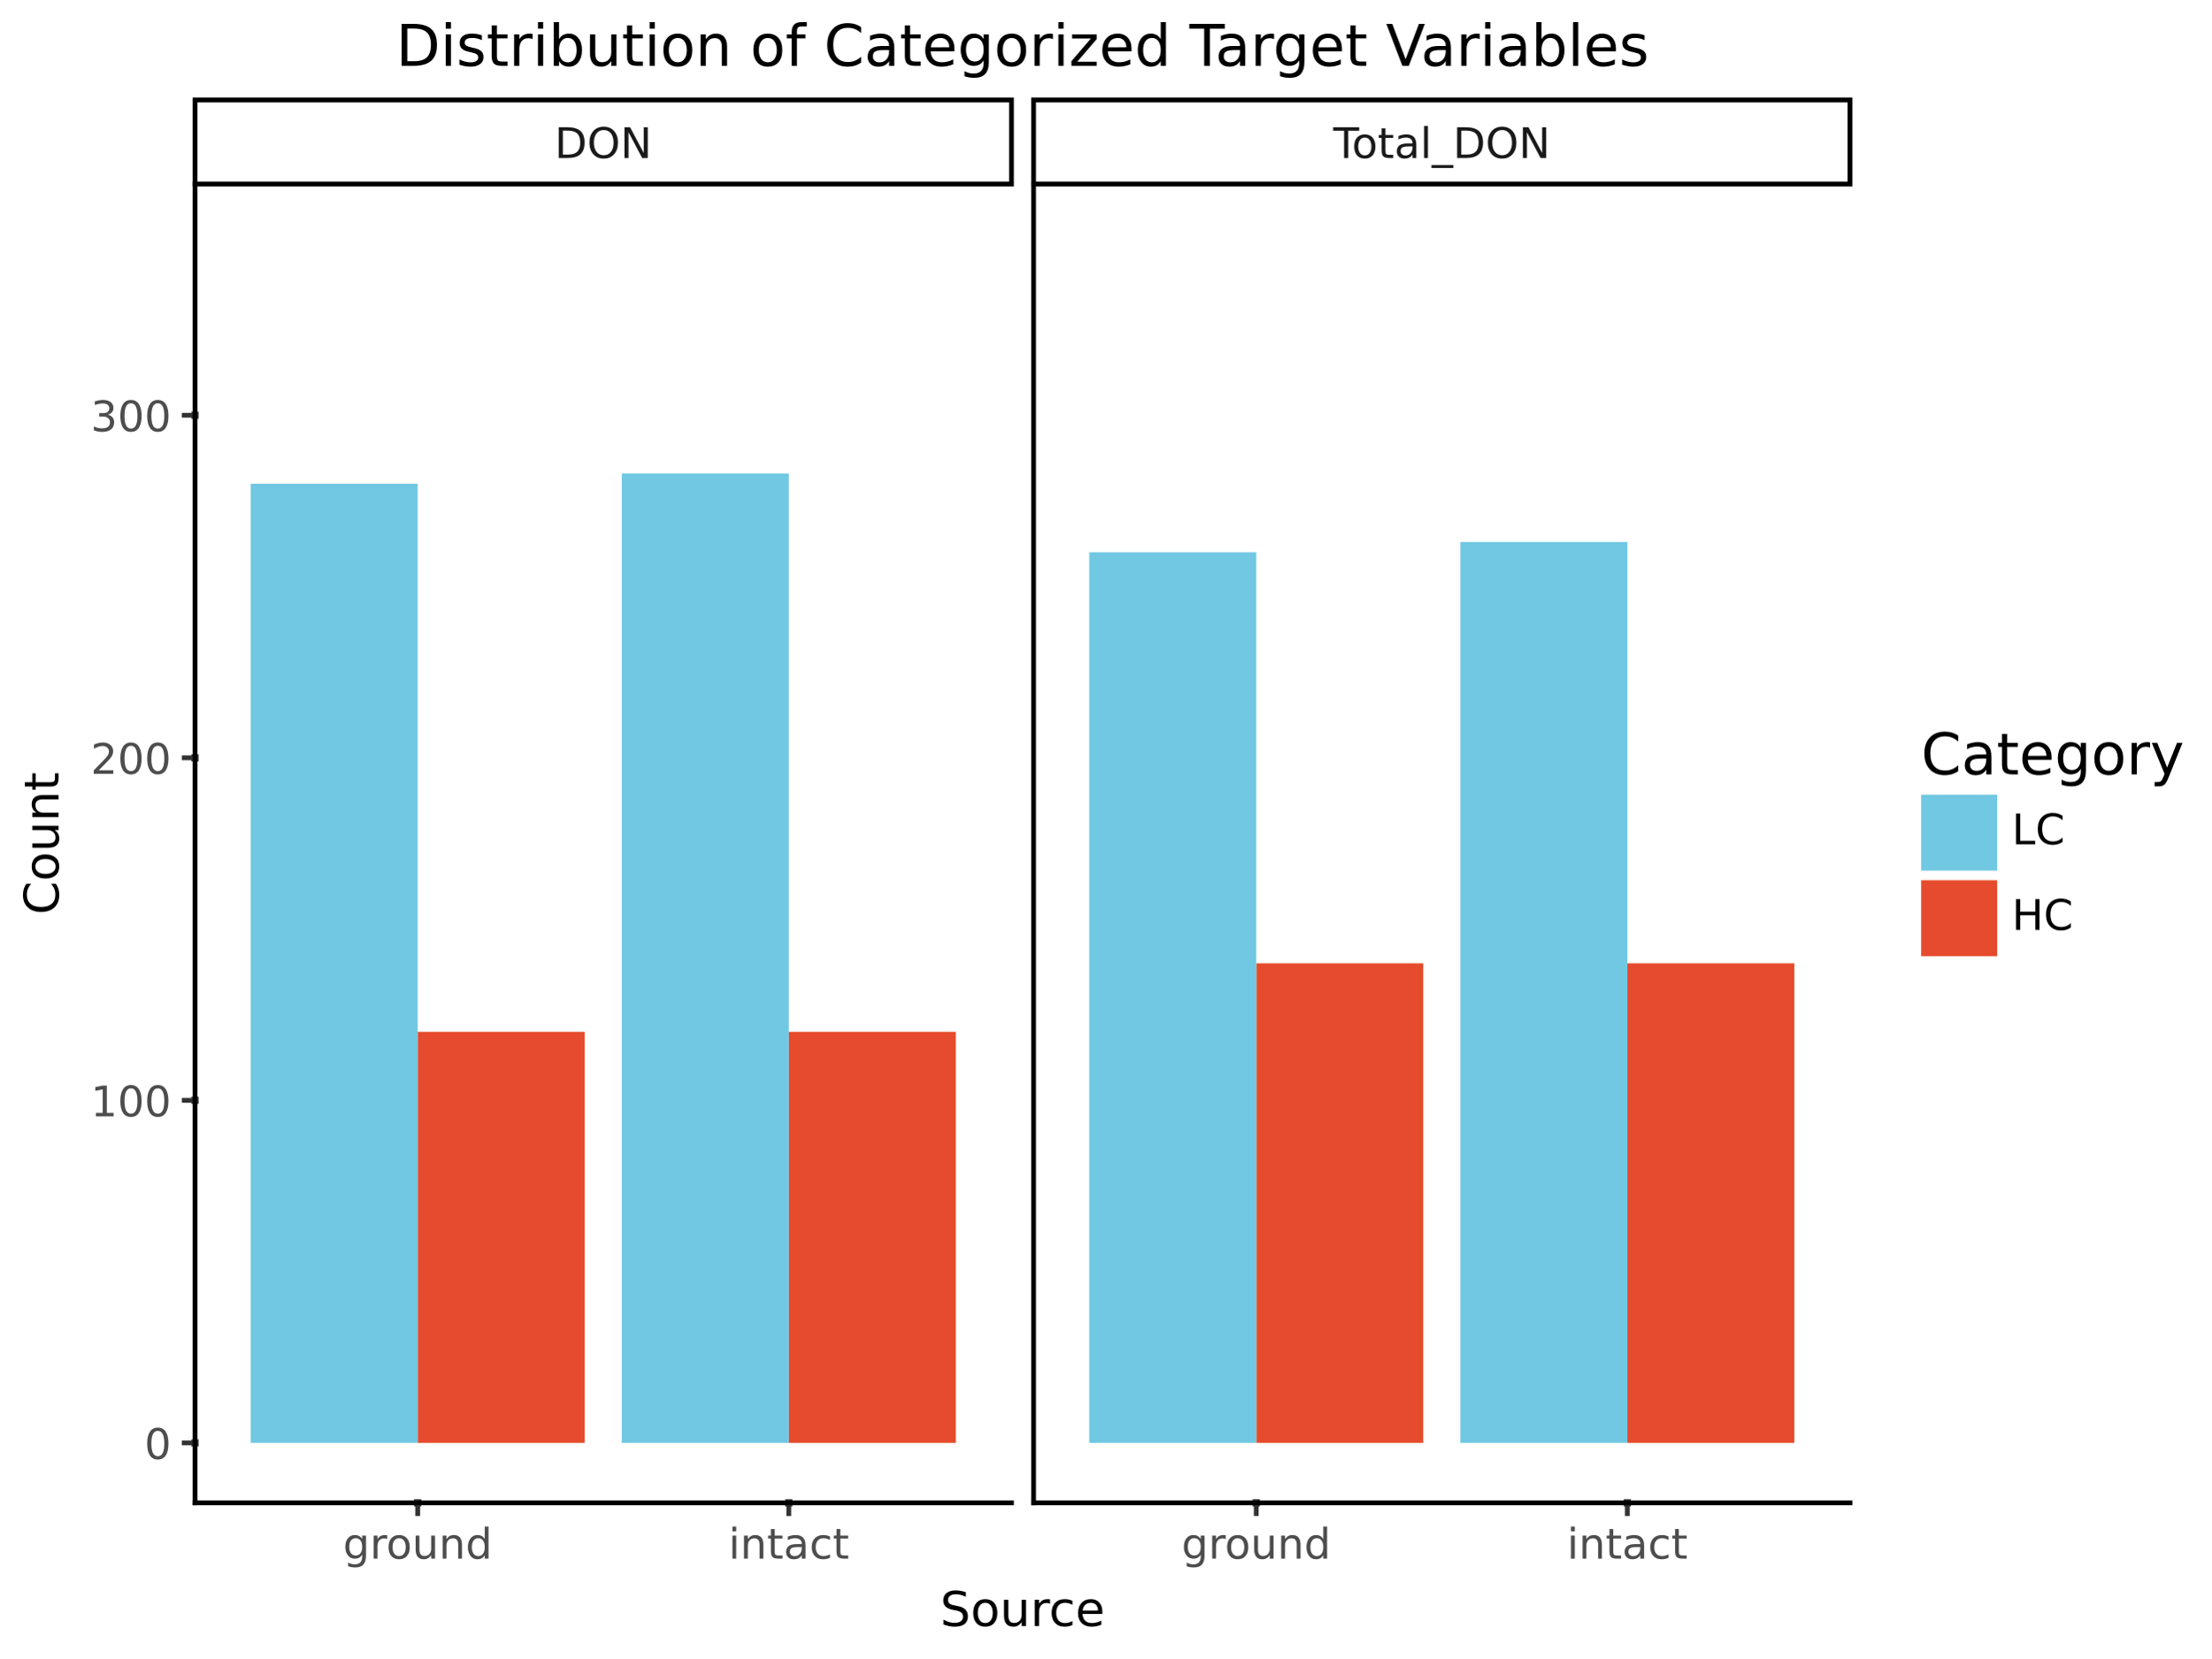
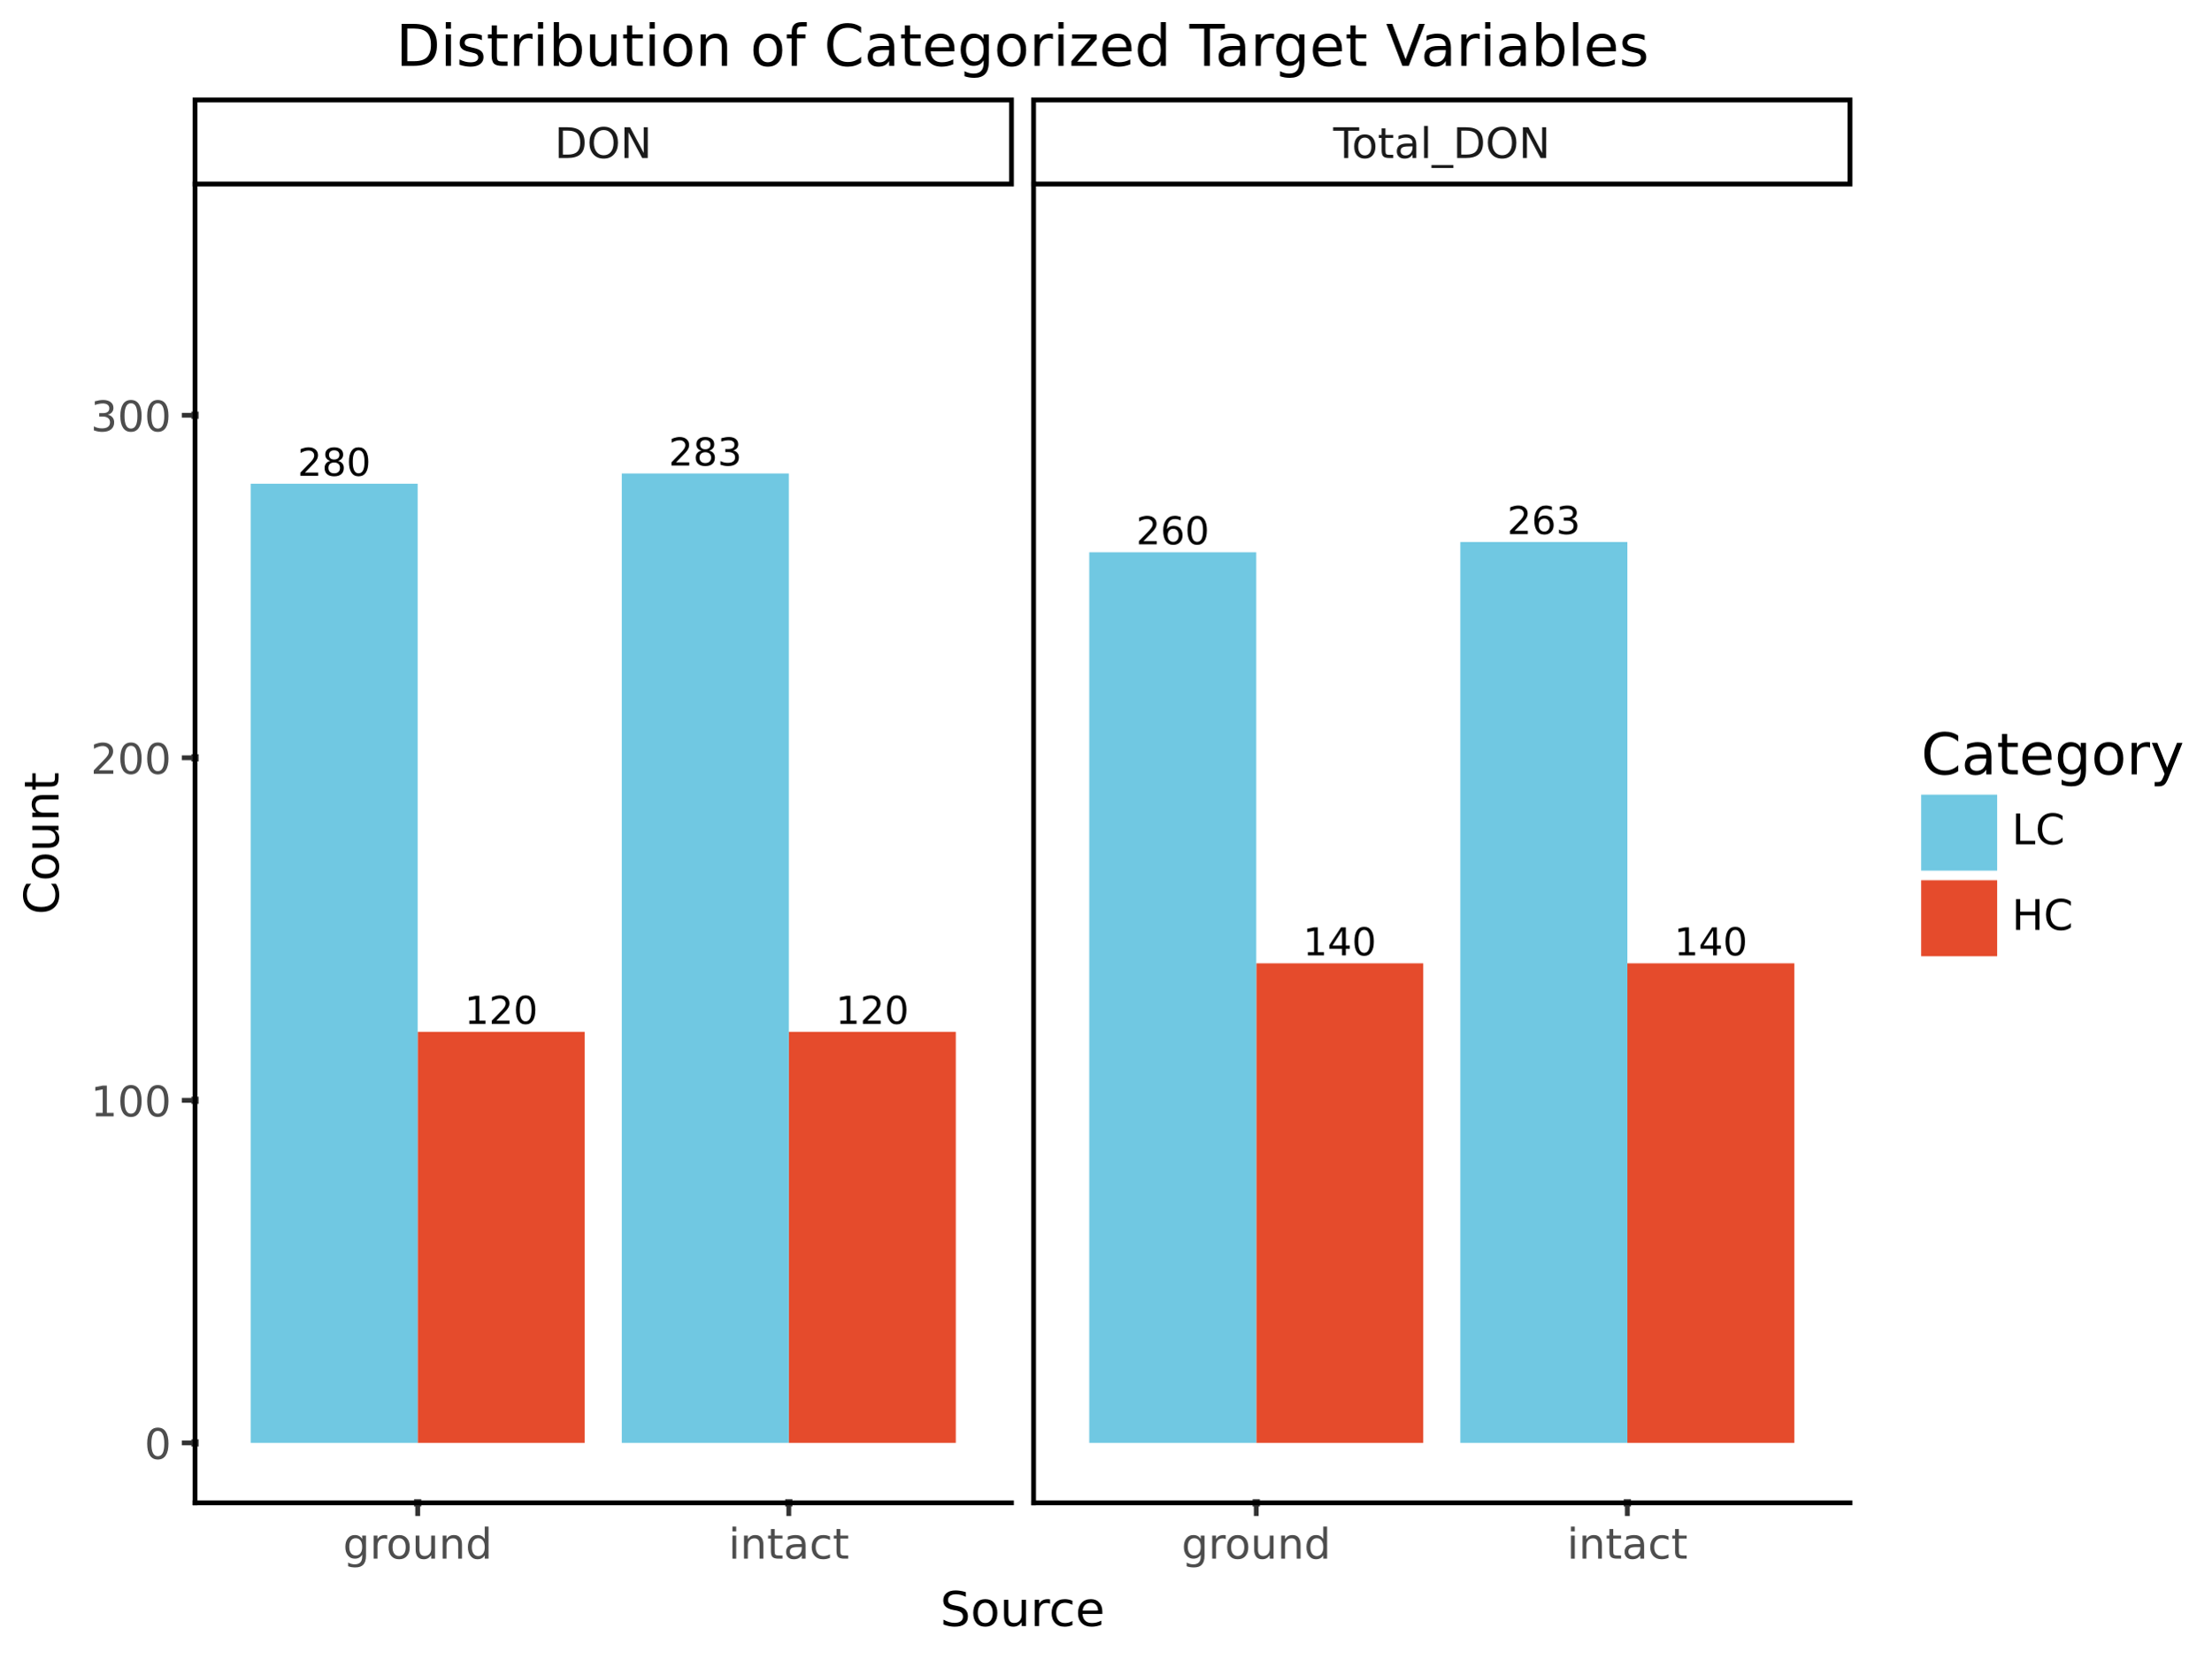
<svg xmlns="http://www.w3.org/2000/svg" xmlns:xlink="http://www.w3.org/1999/xlink" width="460.8pt" height="345.6pt" viewBox="0 0 460.8 345.6" version="1.1">
  <defs>
    <style type="text/css">*{stroke-linejoin: round; stroke-linecap: butt}</style>
  </defs>
  <g id="figure_1">
    <g id="patch_1">
      <path d="M 0 345.6  L 460.8 345.6  L 460.8 0  L 0 0  z " style="fill: #ffffff" />
    </g>
    <g id="patch_2">
      <path d="M 0 345.6  L 460.8 345.6  L 460.8 0  L 0 0  L 0 345.6  z " style="fill: none; stroke: #ffffff; stroke-linejoin: miter" />
    </g>
    <g id="axes_1">
      <g id="patch_3">
        <path d="M 40.641 313.239  L 210.792 313.239  L 210.792 38.353  L 40.641 38.353  z " style="fill: #ffffff" />
      </g>
      <g id="matplotlib.axis_1">
        <g id="xtick_1">
          <g id="line2d_1">
            <path d="M 87.046 313.239  " style="fill: none; stroke: #333333; stroke-width: 1.5; stroke-linecap: square" />
            <defs>
-               <path id="m7ee382218b" d="M 0 0  L 0 2.75  " style="stroke: #333333" />
+               <path id="m50b5c783ea" d="M 0 0  L 0 2.75  " style="stroke: #333333" />
            </defs>
            <g>
-               <use xlink:href="#m7ee382218b" x="87.046" y="313.239" style="fill: #333333; stroke: #333333" />
+               <use xlink:href="#m50b5c783ea" x="87.046" y="313.239" style="fill: #333333; stroke: #333333" />
            </g>
          </g>
          <g id="text_1">
            <g style="fill: #4d4d4d" transform="translate(71.48017 324.8757) scale(0.088 -0.088)">
              <defs>
                <path id="DejaVuSans-67" d="M 2906 1791  Q 2906 2416 2648 2759  Q 2391 3103 1925 3103  Q 1463 3103 1205 2759  Q 947 2416 947 1791  Q 947 1169 1205 825  Q 1463 481 1925 481  Q 2391 481 2648 825  Q 2906 1169 2906 1791  z M 3481 434  Q 3481 -459 3084 -895  Q 2688 -1331 1869 -1331  Q 1566 -1331 1297 -1286  Q 1028 -1241 775 -1147  L 775 -588  Q 1028 -725 1275 -790  Q 1522 -856 1778 -856  Q 2344 -856 2625 -561  Q 2906 -266 2906 331  L 2906 616  Q 2728 306 2450 153  Q 2172 0 1784 0  Q 1141 0 747 490  Q 353 981 353 1791  Q 353 2603 747 3093  Q 1141 3584 1784 3584  Q 2172 3584 2450 3431  Q 2728 3278 2906 2969  L 2906 3500  L 3481 3500  L 3481 434  z " transform="scale(0.015625)" />
                <path id="DejaVuSans-72" d="M 2631 2963  Q 2534 3019 2420 3045  Q 2306 3072 2169 3072  Q 1681 3072 1420 2755  Q 1159 2438 1159 1844  L 1159 0  L 581 0  L 581 3500  L 1159 3500  L 1159 2956  Q 1341 3275 1631 3429  Q 1922 3584 2338 3584  Q 2397 3584 2469 3576  Q 2541 3569 2628 3553  L 2631 2963  z " transform="scale(0.015625)" />
                <path id="DejaVuSans-6f" d="M 1959 3097  Q 1497 3097 1228 2736  Q 959 2375 959 1747  Q 959 1119 1226 758  Q 1494 397 1959 397  Q 2419 397 2687 759  Q 2956 1122 2956 1747  Q 2956 2369 2687 2733  Q 2419 3097 1959 3097  z M 1959 3584  Q 2709 3584 3137 3096  Q 3566 2609 3566 1747  Q 3566 888 3137 398  Q 2709 -91 1959 -91  Q 1206 -91 779 398  Q 353 888 353 1747  Q 353 2609 779 3096  Q 1206 3584 1959 3584  z " transform="scale(0.015625)" />
                <path id="DejaVuSans-75" d="M 544 1381  L 544 3500  L 1119 3500  L 1119 1403  Q 1119 906 1312 657  Q 1506 409 1894 409  Q 2359 409 2629 706  Q 2900 1003 2900 1516  L 2900 3500  L 3475 3500  L 3475 0  L 2900 0  L 2900 538  Q 2691 219 2414 64  Q 2138 -91 1772 -91  Q 1169 -91 856 284  Q 544 659 544 1381  z M 1991 3584  L 1991 3584  z " transform="scale(0.015625)" />
                <path id="DejaVuSans-6e" d="M 3513 2113  L 3513 0  L 2938 0  L 2938 2094  Q 2938 2591 2744 2837  Q 2550 3084 2163 3084  Q 1697 3084 1428 2787  Q 1159 2491 1159 1978  L 1159 0  L 581 0  L 581 3500  L 1159 3500  L 1159 2956  Q 1366 3272 1645 3428  Q 1925 3584 2291 3584  Q 2894 3584 3203 3211  Q 3513 2838 3513 2113  z " transform="scale(0.015625)" />
                <path id="DejaVuSans-64" d="M 2906 2969  L 2906 4863  L 3481 4863  L 3481 0  L 2906 0  L 2906 525  Q 2725 213 2448 61  Q 2172 -91 1784 -91  Q 1150 -91 751 415  Q 353 922 353 1747  Q 353 2572 751 3078  Q 1150 3584 1784 3584  Q 2172 3584 2448 3432  Q 2725 3281 2906 2969  z M 947 1747  Q 947 1113 1208 752  Q 1469 391 1925 391  Q 2381 391 2643 752  Q 2906 1113 2906 1747  Q 2906 2381 2643 2742  Q 2381 3103 1925 3103  Q 1469 3103 1208 2742  Q 947 2381 947 1747  z " transform="scale(0.015625)" />
              </defs>
              <use xlink:href="#DejaVuSans-67" />
              <use xlink:href="#DejaVuSans-72" transform="translate(63.47656 0)" />
              <use xlink:href="#DejaVuSans-6f" transform="translate(102.3398 0)" />
              <use xlink:href="#DejaVuSans-75" transform="translate(163.5215 0)" />
              <use xlink:href="#DejaVuSans-6e" transform="translate(226.9004 0)" />
              <use xlink:href="#DejaVuSans-64" transform="translate(290.2793 0)" />
            </g>
          </g>
        </g>
        <g id="xtick_2">
          <g id="line2d_2">
            <path d="M 164.387 313.239  " style="fill: none; stroke: #333333; stroke-width: 1.5; stroke-linecap: square" />
            <g>
-               <use xlink:href="#m7ee382218b" x="164.387" y="313.239" style="fill: #333333; stroke: #333333" />
+               <use xlink:href="#m50b5c783ea" x="164.387" y="313.239" style="fill: #333333; stroke: #333333" />
            </g>
          </g>
          <g id="text_2">
            <g style="fill: #4d4d4d" transform="translate(151.8106 324.8757) scale(0.088 -0.088)">
              <defs>
                <path id="DejaVuSans-69" d="M 603 3500  L 1178 3500  L 1178 0  L 603 0  L 603 3500  z M 603 4863  L 1178 4863  L 1178 4134  L 603 4134  L 603 4863  z " transform="scale(0.015625)" />
                <path id="DejaVuSans-74" d="M 1172 4494  L 1172 3500  L 2356 3500  L 2356 3053  L 1172 3053  L 1172 1153  Q 1172 725 1289 603  Q 1406 481 1766 481  L 2356 481  L 2356 0  L 1766 0  Q 1100 0 847 248  Q 594 497 594 1153  L 594 3053  L 172 3053  L 172 3500  L 594 3500  L 594 4494  L 1172 4494  z " transform="scale(0.015625)" />
                <path id="DejaVuSans-61" d="M 2194 1759  Q 1497 1759 1228 1600  Q 959 1441 959 1056  Q 959 750 1161 570  Q 1363 391 1709 391  Q 2188 391 2477 730  Q 2766 1069 2766 1631  L 2766 1759  L 2194 1759  z M 3341 1997  L 3341 0  L 2766 0  L 2766 531  Q 2569 213 2275 61  Q 1981 -91 1556 -91  Q 1019 -91 701 211  Q 384 513 384 1019  Q 384 1609 779 1909  Q 1175 2209 1959 2209  L 2766 2209  L 2766 2266  Q 2766 2663 2505 2880  Q 2244 3097 1772 3097  Q 1472 3097 1187 3025  Q 903 2953 641 2809  L 641 3341  Q 956 3463 1253 3523  Q 1550 3584 1831 3584  Q 2591 3584 2966 3190  Q 3341 2797 3341 1997  z " transform="scale(0.015625)" />
                <path id="DejaVuSans-63" d="M 3122 3366  L 3122 2828  Q 2878 2963 2633 3030  Q 2388 3097 2138 3097  Q 1578 3097 1268 2742  Q 959 2388 959 1747  Q 959 1106 1268 751  Q 1578 397 2138 397  Q 2388 397 2633 464  Q 2878 531 3122 666  L 3122 134  Q 2881 22 2623 -34  Q 2366 -91 2075 -91  Q 1284 -91 818 406  Q 353 903 353 1747  Q 353 2603 823 3093  Q 1294 3584 2113 3584  Q 2378 3584 2631 3529  Q 2884 3475 3122 3366  z " transform="scale(0.015625)" />
              </defs>
              <use xlink:href="#DejaVuSans-69" />
              <use xlink:href="#DejaVuSans-6e" transform="translate(27.7832 0)" />
              <use xlink:href="#DejaVuSans-74" transform="translate(91.16211 0)" />
              <use xlink:href="#DejaVuSans-61" transform="translate(130.3711 0)" />
              <use xlink:href="#DejaVuSans-63" transform="translate(191.6504 0)" />
              <use xlink:href="#DejaVuSans-74" transform="translate(246.6309 0)" />
            </g>
          </g>
        </g>
      </g>
      <g id="matplotlib.axis_2">
        <g id="ytick_1">
          <g id="line2d_3">
            <path d="M 40.641 300.744  " style="fill: none; stroke: #333333; stroke-width: 1.5; stroke-linecap: square" />
            <defs>
-               <path id="m980e51e7d3" d="M 0 0  L -2.75 0  " style="stroke: #333333" />
+               <path id="m306c79e3af" d="M 0 0  L -2.75 0  " style="stroke: #333333" />
            </defs>
            <g>
-               <use xlink:href="#m980e51e7d3" x="40.641" y="300.744" style="fill: #333333; stroke: #333333" />
+               <use xlink:href="#m306c79e3af" x="40.641" y="300.744" style="fill: #333333; stroke: #333333" />
            </g>
          </g>
          <g id="text_3">
            <g style="fill: #4d4d4d" transform="translate(30.09212 304.0876) scale(0.088 -0.088)">
              <defs>
                <path id="DejaVuSans-30" d="M 2034 4250  Q 1547 4250 1301 3770  Q 1056 3291 1056 2328  Q 1056 1369 1301 889  Q 1547 409 2034 409  Q 2525 409 2770 889  Q 3016 1369 3016 2328  Q 3016 3291 2770 3770  Q 2525 4250 2034 4250  z M 2034 4750  Q 2819 4750 3233 4129  Q 3647 3509 3647 2328  Q 3647 1150 3233 529  Q 2819 -91 2034 -91  Q 1250 -91 836 529  Q 422 1150 422 2328  Q 422 3509 836 4129  Q 1250 4750 2034 4750  z " transform="scale(0.015625)" />
              </defs>
              <use xlink:href="#DejaVuSans-30" />
            </g>
          </g>
        </g>
        <g id="ytick_2">
          <g id="line2d_4">
            <path d="M 40.641 229.345  " style="fill: none; stroke: #333333; stroke-width: 1.5; stroke-linecap: square" />
            <g>
-               <use xlink:href="#m980e51e7d3" x="40.641" y="229.345" style="fill: #333333; stroke: #333333" />
+               <use xlink:href="#m306c79e3af" x="40.641" y="229.345" style="fill: #333333; stroke: #333333" />
            </g>
          </g>
          <g id="text_4">
            <g style="fill: #4d4d4d" transform="translate(18.89412 232.6885) scale(0.088 -0.088)">
              <defs>
                <path id="DejaVuSans-31" d="M 794 531  L 1825 531  L 1825 4091  L 703 3866  L 703 4441  L 1819 4666  L 2450 4666  L 2450 531  L 3481 531  L 3481 0  L 794 0  L 794 531  z " transform="scale(0.015625)" />
              </defs>
              <use xlink:href="#DejaVuSans-31" />
              <use xlink:href="#DejaVuSans-30" transform="translate(63.62305 0)" />
              <use xlink:href="#DejaVuSans-30" transform="translate(127.2461 0)" />
            </g>
          </g>
        </g>
        <g id="ytick_3">
          <g id="line2d_5">
            <path d="M 40.641 157.946  " style="fill: none; stroke: #333333; stroke-width: 1.5; stroke-linecap: square" />
            <g>
-               <use xlink:href="#m980e51e7d3" x="40.641" y="157.946" style="fill: #333333; stroke: #333333" />
+               <use xlink:href="#m306c79e3af" x="40.641" y="157.946" style="fill: #333333; stroke: #333333" />
            </g>
          </g>
          <g id="text_5">
            <g style="fill: #4d4d4d" transform="translate(18.89412 161.2895) scale(0.088 -0.088)">
              <defs>
                <path id="DejaVuSans-32" d="M 1228 531  L 3431 531  L 3431 0  L 469 0  L 469 531  Q 828 903 1448 1529  Q 2069 2156 2228 2338  Q 2531 2678 2651 2914  Q 2772 3150 2772 3378  Q 2772 3750 2511 3984  Q 2250 4219 1831 4219  Q 1534 4219 1204 4116  Q 875 4013 500 3803  L 500 4441  Q 881 4594 1212 4672  Q 1544 4750 1819 4750  Q 2544 4750 2975 4387  Q 3406 4025 3406 3419  Q 3406 3131 3298 2873  Q 3191 2616 2906 2266  Q 2828 2175 2409 1742  Q 1991 1309 1228 531  z " transform="scale(0.015625)" />
              </defs>
              <use xlink:href="#DejaVuSans-32" />
              <use xlink:href="#DejaVuSans-30" transform="translate(63.62305 0)" />
              <use xlink:href="#DejaVuSans-30" transform="translate(127.2461 0)" />
            </g>
          </g>
        </g>
        <g id="ytick_4">
          <g id="line2d_6">
            <path d="M 40.641 86.547  " style="fill: none; stroke: #333333; stroke-width: 1.5; stroke-linecap: square" />
            <g>
-               <use xlink:href="#m980e51e7d3" x="40.641" y="86.547" style="fill: #333333; stroke: #333333" />
+               <use xlink:href="#m306c79e3af" x="40.641" y="86.547" style="fill: #333333; stroke: #333333" />
            </g>
          </g>
          <g id="text_6">
            <g style="fill: #4d4d4d" transform="translate(18.89412 89.89043) scale(0.088 -0.088)">
              <defs>
                <path id="DejaVuSans-33" d="M 2597 2516  Q 3050 2419 3304 2112  Q 3559 1806 3559 1356  Q 3559 666 3084 287  Q 2609 -91 1734 -91  Q 1441 -91 1130 -33  Q 819 25 488 141  L 488 750  Q 750 597 1062 519  Q 1375 441 1716 441  Q 2309 441 2620 675  Q 2931 909 2931 1356  Q 2931 1769 2642 2001  Q 2353 2234 1838 2234  L 1294 2234  L 1294 2753  L 1863 2753  Q 2328 2753 2575 2939  Q 2822 3125 2822 3475  Q 2822 3834 2567 4026  Q 2313 4219 1838 4219  Q 1578 4219 1281 4162  Q 984 4106 628 3988  L 628 4550  Q 988 4650 1302 4700  Q 1616 4750 1894 4750  Q 2613 4750 3031 4423  Q 3450 4097 3450 3541  Q 3450 3153 3228 2886  Q 3006 2619 2597 2516  z " transform="scale(0.015625)" />
              </defs>
              <use xlink:href="#DejaVuSans-33" />
              <use xlink:href="#DejaVuSans-30" transform="translate(63.62305 0)" />
              <use xlink:href="#DejaVuSans-30" transform="translate(127.2461 0)" />
            </g>
          </g>
        </g>
        <g id="ytick_5" />
        <g id="ytick_6" />
        <g id="ytick_7" />
        <g id="ytick_8" />
      </g>
      <g id="PolyCollection_1">
-         <path d="M 87.046 300.744  L 87.046 215.065  L 121.849 215.065  L 121.849 300.744  z " clip-path="url(#pac2b90a875)" style="fill: #e54b2c" />
-         <path d="M 52.242 300.744  L 52.242 100.827  L 87.046 100.827  L 87.046 300.744  z " clip-path="url(#pac2b90a875)" style="fill: #70c8e2" />
-         <path d="M 164.387 300.744  L 164.387 215.065  L 199.191 215.065  L 199.191 300.744  z " clip-path="url(#pac2b90a875)" style="fill: #e54b2c" />
-         <path d="M 129.584 300.744  L 129.584 98.685  L 164.387 98.685  L 164.387 300.744  z " clip-path="url(#pac2b90a875)" style="fill: #70c8e2" />
+         <path d="M 87.046 300.744  L 87.046 215.065  L 121.849 215.065  L 121.849 300.744  z " clip-path="url(#p9a8d1d1d99)" style="fill: #e54b2c" />
+         <path d="M 52.242 300.744  L 52.242 100.827  L 87.046 100.827  L 87.046 300.744  z " clip-path="url(#p9a8d1d1d99)" style="fill: #70c8e2" />
+         <path d="M 164.387 300.744  L 164.387 215.065  L 199.191 215.065  L 199.191 300.744  z " clip-path="url(#p9a8d1d1d99)" style="fill: #e54b2c" />
+         <path d="M 129.584 300.744  L 129.584 98.685  L 164.387 98.685  L 164.387 300.744  z " clip-path="url(#p9a8d1d1d99)" style="fill: #70c8e2" />
+       </g>
+       <g id="text_7">
+         <g clip-path="url(#p9a8d1d1d99)">
+           <g transform="translate(62.00908 99.16318) scale(0.08 -0.08)">
+             <defs>
+               <path id="DejaVuSans-38" d="M 2034 2216  Q 1584 2216 1326 1975  Q 1069 1734 1069 1313  Q 1069 891 1326 650  Q 1584 409 2034 409  Q 2484 409 2743 651  Q 3003 894 3003 1313  Q 3003 1734 2745 1975  Q 2488 2216 2034 2216  z M 1403 2484  Q 997 2584 770 2862  Q 544 3141 544 3541  Q 544 4100 942 4425  Q 1341 4750 2034 4750  Q 2731 4750 3128 4425  Q 3525 4100 3525 3541  Q 3525 3141 3298 2862  Q 3072 2584 2669 2484  Q 3125 2378 3379 2068  Q 3634 1759 3634 1313  Q 3634 634 3220 271  Q 2806 -91 2034 -91  Q 1263 -91 848 271  Q 434 634 434 1313  Q 434 1759 690 2068  Q 947 2378 1403 2484  z M 1172 3481  Q 1172 3119 1398 2916  Q 1625 2713 2034 2713  Q 2441 2713 2670 2916  Q 2900 3119 2900 3481  Q 2900 3844 2670 4047  Q 2441 4250 2034 4250  Q 1625 4250 1398 4047  Q 1172 3844 1172 3481  z " transform="scale(0.015625)" />
+             </defs>
+             <use xlink:href="#DejaVuSans-32" />
+             <use xlink:href="#DejaVuSans-38" transform="translate(63.62305 0)" />
+             <use xlink:href="#DejaVuSans-30" transform="translate(127.2461 0)" />
+           </g>
+         </g>
+       </g>
+       <g id="text_8">
+         <g clip-path="url(#p9a8d1d1d99)">
+           <g transform="translate(139.3503 97.0212) scale(0.08 -0.08)">
+             <use xlink:href="#DejaVuSans-32" />
+             <use xlink:href="#DejaVuSans-38" transform="translate(63.62305 0)" />
+             <use xlink:href="#DejaVuSans-33" transform="translate(127.2461 0)" />
+           </g>
+         </g>
+       </g>
+       <g id="text_9">
+         <g clip-path="url(#p9a8d1d1d99)">
+           <g transform="translate(96.81263 213.4017) scale(0.08 -0.08)">
+             <use xlink:href="#DejaVuSans-31" />
+             <use xlink:href="#DejaVuSans-32" transform="translate(63.62305 0)" />
+             <use xlink:href="#DejaVuSans-30" transform="translate(127.2461 0)" />
+           </g>
+         </g>
+       </g>
+       <g id="text_10">
+         <g clip-path="url(#p9a8d1d1d99)">
+           <g transform="translate(174.1539 213.4017) scale(0.08 -0.08)">
+             <use xlink:href="#DejaVuSans-31" />
+             <use xlink:href="#DejaVuSans-32" transform="translate(63.62305 0)" />
+             <use xlink:href="#DejaVuSans-30" transform="translate(127.2461 0)" />
+           </g>
+         </g>
      </g>
      <g id="patch_4">
        <path d="M 40.641 313.239  L 40.641 38.353  " style="fill: none; stroke: #000000; stroke-linejoin: miter; stroke-linecap: square" />
      </g>
      <g id="patch_5">
        <path d="M 40.641 313.239  L 210.792 313.239  " style="fill: none; stroke: #000000; stroke-linejoin: miter; stroke-linecap: square" />
      </g>
    </g>
    <g id="axes_2">
      <g id="patch_6">
        <path d="M 215.4 313.239  L 385.55 313.239  L 385.55 38.353  L 215.4 38.353  z " style="fill: #ffffff" />
      </g>
      <g id="matplotlib.axis_3">
        <g id="xtick_3">
          <g id="line2d_7">
            <path d="M 261.805 313.239  " style="fill: none; stroke: #333333; stroke-width: 1.5; stroke-linecap: square" />
            <g>
-               <use xlink:href="#m7ee382218b" x="261.805" y="313.239" style="fill: #333333; stroke: #333333" />
-             </g>
-           </g>
-           <g id="text_7">
+               <use xlink:href="#m50b5c783ea" x="261.805" y="313.239" style="fill: #333333; stroke: #333333" />
+             </g>
+           </g>
+           <g id="text_11">
            <g style="fill: #4d4d4d" transform="translate(246.2389 324.8757) scale(0.088 -0.088)">
              <use xlink:href="#DejaVuSans-67" />
              <use xlink:href="#DejaVuSans-72" transform="translate(63.47656 0)" />
              <use xlink:href="#DejaVuSans-6f" transform="translate(102.3398 0)" />
              <use xlink:href="#DejaVuSans-75" transform="translate(163.5215 0)" />
              <use xlink:href="#DejaVuSans-6e" transform="translate(226.9004 0)" />
              <use xlink:href="#DejaVuSans-64" transform="translate(290.2793 0)" />
            </g>
          </g>
        </g>
        <g id="xtick_4">
          <g id="line2d_8">
            <path d="M 339.146 313.239  " style="fill: none; stroke: #333333; stroke-width: 1.5; stroke-linecap: square" />
            <g>
-               <use xlink:href="#m7ee382218b" x="339.146" y="313.239" style="fill: #333333; stroke: #333333" />
-             </g>
-           </g>
-           <g id="text_8">
+               <use xlink:href="#m50b5c783ea" x="339.146" y="313.239" style="fill: #333333; stroke: #333333" />
+             </g>
+           </g>
+           <g id="text_12">
            <g style="fill: #4d4d4d" transform="translate(326.5693 324.8757) scale(0.088 -0.088)">
              <use xlink:href="#DejaVuSans-69" />
              <use xlink:href="#DejaVuSans-6e" transform="translate(27.7832 0)" />
              <use xlink:href="#DejaVuSans-74" transform="translate(91.16211 0)" />
              <use xlink:href="#DejaVuSans-61" transform="translate(130.3711 0)" />
              <use xlink:href="#DejaVuSans-63" transform="translate(191.6504 0)" />
              <use xlink:href="#DejaVuSans-74" transform="translate(246.6309 0)" />
            </g>
          </g>
        </g>
      </g>
      <g id="matplotlib.axis_4">
        <g id="ytick_9" />
        <g id="ytick_10" />
        <g id="ytick_11" />
        <g id="ytick_12" />
        <g id="ytick_13" />
        <g id="ytick_14" />
        <g id="ytick_15" />
        <g id="ytick_16" />
      </g>
      <g id="PolyCollection_2">
-         <path d="M 261.805 300.744  L 261.805 200.786  L 296.608 200.786  L 296.608 300.744  z " clip-path="url(#pbfdcc2d233)" style="fill: #e54b2c" />
-         <path d="M 227.001 300.744  L 227.001 115.107  L 261.805 115.107  L 261.805 300.744  z " clip-path="url(#pbfdcc2d233)" style="fill: #70c8e2" />
-         <path d="M 339.146 300.744  L 339.146 200.786  L 373.949 200.786  L 373.949 300.744  z " clip-path="url(#pbfdcc2d233)" style="fill: #e54b2c" />
-         <path d="M 304.342 300.744  L 304.342 112.965  L 339.146 112.965  L 339.146 300.744  z " clip-path="url(#pbfdcc2d233)" style="fill: #70c8e2" />
+         <path d="M 261.805 300.744  L 261.805 200.786  L 296.608 200.786  L 296.608 300.744  z " clip-path="url(#pe43a0a7ecd)" style="fill: #e54b2c" />
+         <path d="M 227.001 300.744  L 227.001 115.107  L 261.805 115.107  L 261.805 300.744  z " clip-path="url(#pe43a0a7ecd)" style="fill: #70c8e2" />
+         <path d="M 339.146 300.744  L 339.146 200.786  L 373.949 200.786  L 373.949 300.744  z " clip-path="url(#pe43a0a7ecd)" style="fill: #e54b2c" />
+         <path d="M 304.342 300.744  L 304.342 112.965  L 339.146 112.965  L 339.146 300.744  z " clip-path="url(#pe43a0a7ecd)" style="fill: #70c8e2" />
+       </g>
+       <g id="text_13">
+         <g clip-path="url(#pe43a0a7ecd)">
+           <g transform="translate(236.7678 113.443) scale(0.08 -0.08)">
+             <defs>
+               <path id="DejaVuSans-36" d="M 2113 2584  Q 1688 2584 1439 2293  Q 1191 2003 1191 1497  Q 1191 994 1439 701  Q 1688 409 2113 409  Q 2538 409 2786 701  Q 3034 994 3034 1497  Q 3034 2003 2786 2293  Q 2538 2584 2113 2584  z M 3366 4563  L 3366 3988  Q 3128 4100 2886 4159  Q 2644 4219 2406 4219  Q 1781 4219 1451 3797  Q 1122 3375 1075 2522  Q 1259 2794 1537 2939  Q 1816 3084 2150 3084  Q 2853 3084 3261 2657  Q 3669 2231 3669 1497  Q 3669 778 3244 343  Q 2819 -91 2113 -91  Q 1303 -91 875 529  Q 447 1150 447 2328  Q 447 3434 972 4092  Q 1497 4750 2381 4750  Q 2619 4750 2861 4703  Q 3103 4656 3366 4563  z " transform="scale(0.015625)" />
+             </defs>
+             <use xlink:href="#DejaVuSans-32" />
+             <use xlink:href="#DejaVuSans-36" transform="translate(63.62305 0)" />
+             <use xlink:href="#DejaVuSans-30" transform="translate(127.2461 0)" />
+           </g>
+         </g>
+       </g>
+       <g id="text_14">
+         <g clip-path="url(#pe43a0a7ecd)">
+           <g transform="translate(314.109 111.301) scale(0.08 -0.08)">
+             <use xlink:href="#DejaVuSans-32" />
+             <use xlink:href="#DejaVuSans-36" transform="translate(63.62305 0)" />
+             <use xlink:href="#DejaVuSans-33" transform="translate(127.2461 0)" />
+           </g>
+         </g>
+       </g>
+       <g id="text_15">
+         <g clip-path="url(#pe43a0a7ecd)">
+           <g transform="translate(271.5713 199.1219) scale(0.08 -0.08)">
+             <defs>
+               <path id="DejaVuSans-34" d="M 2419 4116  L 825 1625  L 2419 1625  L 2419 4116  z M 2253 4666  L 3047 4666  L 3047 1625  L 3713 1625  L 3713 1100  L 3047 1100  L 3047 0  L 2419 0  L 2419 1100  L 313 1100  L 313 1709  L 2253 4666  z " transform="scale(0.015625)" />
+             </defs>
+             <use xlink:href="#DejaVuSans-31" />
+             <use xlink:href="#DejaVuSans-34" transform="translate(63.62305 0)" />
+             <use xlink:href="#DejaVuSans-30" transform="translate(127.2461 0)" />
+           </g>
+         </g>
+       </g>
+       <g id="text_16">
+         <g clip-path="url(#pe43a0a7ecd)">
+           <g transform="translate(348.9125 199.1219) scale(0.08 -0.08)">
+             <use xlink:href="#DejaVuSans-31" />
+             <use xlink:href="#DejaVuSans-34" transform="translate(63.62305 0)" />
+             <use xlink:href="#DejaVuSans-30" transform="translate(127.2461 0)" />
+           </g>
+         </g>
      </g>
      <g id="patch_7">
        <path d="M 215.4 313.239  L 215.4 38.353  " style="fill: none; stroke: #000000; stroke-linejoin: miter; stroke-linecap: square" />
      </g>
      <g id="patch_8">
        <path d="M 215.4 313.239  L 385.55 313.239  " style="fill: none; stroke: #000000; stroke-linejoin: miter; stroke-linecap: square" />
      </g>
    </g>
-     <g id="text_9">
+     <g id="text_17">
      <g transform="translate(82.52175 13.72612) scale(0.12 -0.12)">
        <defs>
          <path id="DejaVuSans-44" d="M 1259 4147  L 1259 519  L 2022 519  Q 2988 519 3436 956  Q 3884 1394 3884 2338  Q 3884 3275 3436 3711  Q 2988 4147 2022 4147  L 1259 4147  z M 628 4666  L 1925 4666  Q 3281 4666 3915 4102  Q 4550 3538 4550 2338  Q 4550 1131 3912 565  Q 3275 0 1925 0  L 628 0  L 628 4666  z " transform="scale(0.015625)" />
          <path id="DejaVuSans-73" d="M 2834 3397  L 2834 2853  Q 2591 2978 2328 3040  Q 2066 3103 1784 3103  Q 1356 3103 1142 2972  Q 928 2841 928 2578  Q 928 2378 1081 2264  Q 1234 2150 1697 2047  L 1894 2003  Q 2506 1872 2764 1633  Q 3022 1394 3022 966  Q 3022 478 2636 193  Q 2250 -91 1575 -91  Q 1294 -91 989 -36  Q 684 19 347 128  L 347 722  Q 666 556 975 473  Q 1284 391 1588 391  Q 1994 391 2212 530  Q 2431 669 2431 922  Q 2431 1156 2273 1281  Q 2116 1406 1581 1522  L 1381 1569  Q 847 1681 609 1914  Q 372 2147 372 2553  Q 372 3047 722 3315  Q 1072 3584 1716 3584  Q 2034 3584 2315 3537  Q 2597 3491 2834 3397  z " transform="scale(0.015625)" />
          <path id="DejaVuSans-62" d="M 3116 1747  Q 3116 2381 2855 2742  Q 2594 3103 2138 3103  Q 1681 3103 1420 2742  Q 1159 2381 1159 1747  Q 1159 1113 1420 752  Q 1681 391 2138 391  Q 2594 391 2855 752  Q 3116 1113 3116 1747  z M 1159 2969  Q 1341 3281 1617 3432  Q 1894 3584 2278 3584  Q 2916 3584 3314 3078  Q 3713 2572 3713 1747  Q 3713 922 3314 415  Q 2916 -91 2278 -91  Q 1894 -91 1617 61  Q 1341 213 1159 525  L 1159 0  L 581 0  L 581 4863  L 1159 4863  L 1159 2969  z " transform="scale(0.015625)" />
          <path id="DejaVuSans-20" transform="scale(0.015625)" />
          <path id="DejaVuSans-66" d="M 2375 4863  L 2375 4384  L 1825 4384  Q 1516 4384 1395 4259  Q 1275 4134 1275 3809  L 1275 3500  L 2222 3500  L 2222 3053  L 1275 3053  L 1275 0  L 697 0  L 697 3053  L 147 3053  L 147 3500  L 697 3500  L 697 3744  Q 697 4328 969 4595  Q 1241 4863 1831 4863  L 2375 4863  z " transform="scale(0.015625)" />
          <path id="DejaVuSans-43" d="M 4122 4306  L 4122 3641  Q 3803 3938 3442 4084  Q 3081 4231 2675 4231  Q 1875 4231 1450 3742  Q 1025 3253 1025 2328  Q 1025 1406 1450 917  Q 1875 428 2675 428  Q 3081 428 3442 575  Q 3803 722 4122 1019  L 4122 359  Q 3791 134 3420 21  Q 3050 -91 2638 -91  Q 1578 -91 968 557  Q 359 1206 359 2328  Q 359 3453 968 4101  Q 1578 4750 2638 4750  Q 3056 4750 3426 4639  Q 3797 4528 4122 4306  z " transform="scale(0.015625)" />
          <path id="DejaVuSans-65" d="M 3597 1894  L 3597 1613  L 953 1613  Q 991 1019 1311 708  Q 1631 397 2203 397  Q 2534 397 2845 478  Q 3156 559 3463 722  L 3463 178  Q 3153 47 2828 -22  Q 2503 -91 2169 -91  Q 1331 -91 842 396  Q 353 884 353 1716  Q 353 2575 817 3079  Q 1281 3584 2069 3584  Q 2775 3584 3186 3129  Q 3597 2675 3597 1894  z M 3022 2063  Q 3016 2534 2758 2815  Q 2500 3097 2075 3097  Q 1594 3097 1305 2825  Q 1016 2553 972 2059  L 3022 2063  z " transform="scale(0.015625)" />
          <path id="DejaVuSans-7a" d="M 353 3500  L 3084 3500  L 3084 2975  L 922 459  L 3084 459  L 3084 0  L 275 0  L 275 525  L 2438 3041  L 353 3041  L 353 3500  z " transform="scale(0.015625)" />
          <path id="DejaVuSans-54" d="M -19 4666  L 3928 4666  L 3928 4134  L 2272 4134  L 2272 0  L 1638 0  L 1638 4134  L -19 4134  L -19 4666  z " transform="scale(0.015625)" />
          <path id="DejaVuSans-56" d="M 1831 0  L 50 4666  L 709 4666  L 2188 738  L 3669 4666  L 4325 4666  L 2547 0  L 1831 0  z " transform="scale(0.015625)" />
          <path id="DejaVuSans-6c" d="M 603 4863  L 1178 4863  L 1178 0  L 603 0  L 603 4863  z " transform="scale(0.015625)" />
        </defs>
        <use xlink:href="#DejaVuSans-44" />
        <use xlink:href="#DejaVuSans-69" transform="translate(77.00195 0)" />
        <use xlink:href="#DejaVuSans-73" transform="translate(104.7852 0)" />
        <use xlink:href="#DejaVuSans-74" transform="translate(156.8848 0)" />
        <use xlink:href="#DejaVuSans-72" transform="translate(196.0938 0)" />
        <use xlink:href="#DejaVuSans-69" transform="translate(237.207 0)" />
        <use xlink:href="#DejaVuSans-62" transform="translate(264.9902 0)" />
        <use xlink:href="#DejaVuSans-75" transform="translate(328.4668 0)" />
        <use xlink:href="#DejaVuSans-74" transform="translate(391.8457 0)" />
        <use xlink:href="#DejaVuSans-69" transform="translate(431.0547 0)" />
        <use xlink:href="#DejaVuSans-6f" transform="translate(458.8379 0)" />
        <use xlink:href="#DejaVuSans-6e" transform="translate(520.0195 0)" />
        <use xlink:href="#DejaVuSans-20" transform="translate(583.3984 0)" />
        <use xlink:href="#DejaVuSans-6f" transform="translate(615.1855 0)" />
        <use xlink:href="#DejaVuSans-66" transform="translate(676.3672 0)" />
        <use xlink:href="#DejaVuSans-20" transform="translate(711.5723 0)" />
        <use xlink:href="#DejaVuSans-43" transform="translate(743.3594 0)" />
        <use xlink:href="#DejaVuSans-61" transform="translate(813.1836 0)" />
        <use xlink:href="#DejaVuSans-74" transform="translate(874.4629 0)" />
        <use xlink:href="#DejaVuSans-65" transform="translate(913.6719 0)" />
        <use xlink:href="#DejaVuSans-67" transform="translate(975.1953 0)" />
        <use xlink:href="#DejaVuSans-6f" transform="translate(1038.672 0)" />
        <use xlink:href="#DejaVuSans-72" transform="translate(1099.854 0)" />
        <use xlink:href="#DejaVuSans-69" transform="translate(1140.967 0)" />
        <use xlink:href="#DejaVuSans-7a" transform="translate(1168.75 0)" />
        <use xlink:href="#DejaVuSans-65" transform="translate(1221.24 0)" />
        <use xlink:href="#DejaVuSans-64" transform="translate(1282.764 0)" />
        <use xlink:href="#DejaVuSans-20" transform="translate(1346.24 0)" />
        <use xlink:href="#DejaVuSans-54" transform="translate(1378.027 0)" />
        <use xlink:href="#DejaVuSans-61" transform="translate(1422.611 0)" />
        <use xlink:href="#DejaVuSans-72" transform="translate(1483.891 0)" />
        <use xlink:href="#DejaVuSans-67" transform="translate(1523.254 0)" />
        <use xlink:href="#DejaVuSans-65" transform="translate(1586.73 0)" />
        <use xlink:href="#DejaVuSans-74" transform="translate(1648.254 0)" />
        <use xlink:href="#DejaVuSans-20" transform="translate(1687.463 0)" />
        <use xlink:href="#DejaVuSans-56" transform="translate(1719.25 0)" />
        <use xlink:href="#DejaVuSans-61" transform="translate(1779.908 0)" />
        <use xlink:href="#DejaVuSans-72" transform="translate(1841.188 0)" />
        <use xlink:href="#DejaVuSans-69" transform="translate(1882.301 0)" />
        <use xlink:href="#DejaVuSans-61" transform="translate(1910.084 0)" />
        <use xlink:href="#DejaVuSans-62" transform="translate(1971.363 0)" />
        <use xlink:href="#DejaVuSans-6c" transform="translate(2034.84 0)" />
        <use xlink:href="#DejaVuSans-65" transform="translate(2062.623 0)" />
        <use xlink:href="#DejaVuSans-73" transform="translate(2124.146 0)" />
      </g>
    </g>
-     <g id="text_10">
+     <g id="text_18">
      <g transform="translate(195.9247 338.9123) scale(0.1 -0.1)">
        <defs>
          <path id="DejaVuSans-53" d="M 3425 4513  L 3425 3897  Q 3066 4069 2747 4153  Q 2428 4238 2131 4238  Q 1616 4238 1336 4038  Q 1056 3838 1056 3469  Q 1056 3159 1242 3001  Q 1428 2844 1947 2747  L 2328 2669  Q 3034 2534 3370 2195  Q 3706 1856 3706 1288  Q 3706 609 3251 259  Q 2797 -91 1919 -91  Q 1588 -91 1214 -16  Q 841 59 441 206  L 441 856  Q 825 641 1194 531  Q 1563 422 1919 422  Q 2459 422 2753 634  Q 3047 847 3047 1241  Q 3047 1584 2836 1778  Q 2625 1972 2144 2069  L 1759 2144  Q 1053 2284 737 2584  Q 422 2884 422 3419  Q 422 4038 858 4394  Q 1294 4750 2059 4750  Q 2388 4750 2728 4690  Q 3069 4631 3425 4513  z " transform="scale(0.015625)" />
        </defs>
        <use xlink:href="#DejaVuSans-53" />
        <use xlink:href="#DejaVuSans-6f" transform="translate(63.47656 0)" />
        <use xlink:href="#DejaVuSans-75" transform="translate(124.6582 0)" />
        <use xlink:href="#DejaVuSans-72" transform="translate(188.0371 0)" />
        <use xlink:href="#DejaVuSans-63" transform="translate(226.9004 0)" />
        <use xlink:href="#DejaVuSans-65" transform="translate(281.8809 0)" />
      </g>
    </g>
-     <g id="text_11">
+     <g id="text_19">
      <g transform="translate(12.20644 190.6444) rotate(-90) scale(0.1 -0.1)">
        <use xlink:href="#DejaVuSans-43" />
        <use xlink:href="#DejaVuSans-6f" transform="translate(69.82422 0)" />
        <use xlink:href="#DejaVuSans-75" transform="translate(131.0059 0)" />
        <use xlink:href="#DejaVuSans-6e" transform="translate(194.3848 0)" />
        <use xlink:href="#DejaVuSans-74" transform="translate(257.7637 0)" />
      </g>
    </g>
    <g id="patch_9">
      <path d="M 40.641 38.353  L 210.792 38.353  L 210.792 20.83  L 40.641 20.83  L 40.641 38.353  z " style="fill: none; stroke: #000000; stroke-linejoin: miter" />
    </g>
-     <g id="text_12">
+     <g id="text_20">
      <g style="fill: #1a1a1a" transform="translate(115.5731 32.93456) scale(0.088 -0.088)">
        <defs>
          <path id="DejaVuSans-4f" d="M 2522 4238  Q 1834 4238 1429 3725  Q 1025 3213 1025 2328  Q 1025 1447 1429 934  Q 1834 422 2522 422  Q 3209 422 3611 934  Q 4013 1447 4013 2328  Q 4013 3213 3611 3725  Q 3209 4238 2522 4238  z M 2522 4750  Q 3503 4750 4090 4092  Q 4678 3434 4678 2328  Q 4678 1225 4090 567  Q 3503 -91 2522 -91  Q 1538 -91 948 565  Q 359 1222 359 2328  Q 359 3434 948 4092  Q 1538 4750 2522 4750  z " transform="scale(0.015625)" />
          <path id="DejaVuSans-4e" d="M 628 4666  L 1478 4666  L 3547 763  L 3547 4666  L 4159 4666  L 4159 0  L 3309 0  L 1241 3903  L 1241 0  L 628 0  L 628 4666  z " transform="scale(0.015625)" />
        </defs>
        <use xlink:href="#DejaVuSans-44" />
        <use xlink:href="#DejaVuSans-4f" transform="translate(77.00195 0)" />
        <use xlink:href="#DejaVuSans-4e" transform="translate(155.7129 0)" />
      </g>
    </g>
    <g id="patch_10">
      <path d="M 215.4 38.353  L 385.55 38.353  L 385.55 20.83  L 215.4 20.83  L 215.4 38.353  z " style="fill: none; stroke: #000000; stroke-linejoin: miter" />
    </g>
-     <g id="text_13">
+     <g id="text_21">
      <g style="fill: #1a1a1a" transform="translate(277.8564 32.93456) scale(0.088 -0.088)">
        <defs>
          <path id="DejaVuSans-5f" d="M 3263 -1063  L 3263 -1509  L -63 -1509  L -63 -1063  L 3263 -1063  z " transform="scale(0.015625)" />
        </defs>
        <use xlink:href="#DejaVuSans-54" />
        <use xlink:href="#DejaVuSans-6f" transform="translate(44.08398 0)" />
        <use xlink:href="#DejaVuSans-74" transform="translate(105.2656 0)" />
        <use xlink:href="#DejaVuSans-61" transform="translate(144.4746 0)" />
        <use xlink:href="#DejaVuSans-6c" transform="translate(205.7539 0)" />
        <use xlink:href="#DejaVuSans-5f" transform="translate(233.5371 0)" />
        <use xlink:href="#DejaVuSans-44" transform="translate(283.5371 0)" />
        <use xlink:href="#DejaVuSans-4f" transform="translate(360.5391 0)" />
        <use xlink:href="#DejaVuSans-4e" transform="translate(439.25 0)" />
      </g>
    </g>
    <g id="patch_11">
      <path d="M 399.375 200.307  L 456.192 200.307  L 456.192 151.285  L 399.375 151.285  z " style="fill: #ffffff" />
    </g>
-     <g id="text_14">
+     <g id="text_22">
      <g transform="translate(400.3745 161.4032) scale(0.12 -0.12)">
        <defs>
          <path id="DejaVuSans-79" d="M 2059 -325  Q 1816 -950 1584 -1140  Q 1353 -1331 966 -1331  L 506 -1331  L 506 -850  L 844 -850  Q 1081 -850 1212 -737  Q 1344 -625 1503 -206  L 1606 56  L 191 3500  L 800 3500  L 1894 763  L 2988 3500  L 3597 3500  L 2059 -325  z " transform="scale(0.015625)" />
        </defs>
        <use xlink:href="#DejaVuSans-43" />
        <use xlink:href="#DejaVuSans-61" transform="translate(69.82422 0)" />
        <use xlink:href="#DejaVuSans-74" transform="translate(131.1035 0)" />
        <use xlink:href="#DejaVuSans-65" transform="translate(170.3125 0)" />
        <use xlink:href="#DejaVuSans-67" transform="translate(231.8359 0)" />
        <use xlink:href="#DejaVuSans-6f" transform="translate(295.3125 0)" />
        <use xlink:href="#DejaVuSans-72" transform="translate(356.4941 0)" />
        <use xlink:href="#DejaVuSans-79" transform="translate(397.6074 0)" />
      </g>
    </g>
    <g id="patch_12">
-       <path d="M 400.375 181.467  L 416.214 181.467  L 416.214 165.627  L 400.375 165.627  z " clip-path="url(#p649607458a)" style="fill: #70c8e2" />
-     </g>
-     <g id="text_15">
+       <path d="M 400.375 181.467  L 416.214 181.467  L 416.214 165.627  L 400.375 165.627  z " clip-path="url(#pbdc30eaf02)" style="fill: #70c8e2" />
+     </g>
+     <g id="text_23">
      <g transform="translate(419.2865 175.9751) scale(0.088 -0.088)">
        <defs>
          <path id="DejaVuSans-4c" d="M 628 4666  L 1259 4666  L 1259 531  L 3531 531  L 3531 0  L 628 0  L 628 4666  z " transform="scale(0.015625)" />
        </defs>
        <use xlink:href="#DejaVuSans-4c" />
        <use xlink:href="#DejaVuSans-43" transform="translate(55.71289 0)" />
      </g>
    </g>
    <g id="patch_13">
-       <path d="M 400.375 199.307  L 416.214 199.307  L 416.214 183.467  L 400.375 183.467  z " clip-path="url(#p0aefae1155)" style="fill: #e54b2c" />
-     </g>
-     <g id="text_16">
+       <path d="M 400.375 199.307  L 416.214 199.307  L 416.214 183.467  L 400.375 183.467  z " clip-path="url(#p36af214da7)" style="fill: #e54b2c" />
+     </g>
+     <g id="text_24">
      <g transform="translate(419.2865 193.8151) scale(0.088 -0.088)">
        <defs>
          <path id="DejaVuSans-48" d="M 628 4666  L 1259 4666  L 1259 2753  L 3553 2753  L 3553 4666  L 4184 4666  L 4184 0  L 3553 0  L 3553 2222  L 1259 2222  L 1259 0  L 628 0  L 628 4666  z " transform="scale(0.015625)" />
        </defs>
        <use xlink:href="#DejaVuSans-48" />
        <use xlink:href="#DejaVuSans-43" transform="translate(75.19531 0)" />
      </g>
    </g>
  </g>
  <defs>
-     <clipPath id="pac2b90a875">
+     <clipPath id="p9a8d1d1d99">
      <rect x="40.641" y="38.353" width="170.151" height="274.886" />
    </clipPath>
-     <clipPath id="pbfdcc2d233">
+     <clipPath id="pe43a0a7ecd">
      <rect x="215.4" y="38.353" width="170.151" height="274.886" />
    </clipPath>
-     <clipPath id="p649607458a">
+     <clipPath id="pbdc30eaf02">
      <path d="M 400.375 181.467  L 400.375 165.627  L 416.214 165.627  L 416.214 181.467  " />
    </clipPath>
-     <clipPath id="p0aefae1155">
+     <clipPath id="p36af214da7">
      <path d="M 400.375 199.307  L 400.375 183.467  L 416.214 183.467  L 416.214 199.307  " />
    </clipPath>
  </defs>
</svg>
